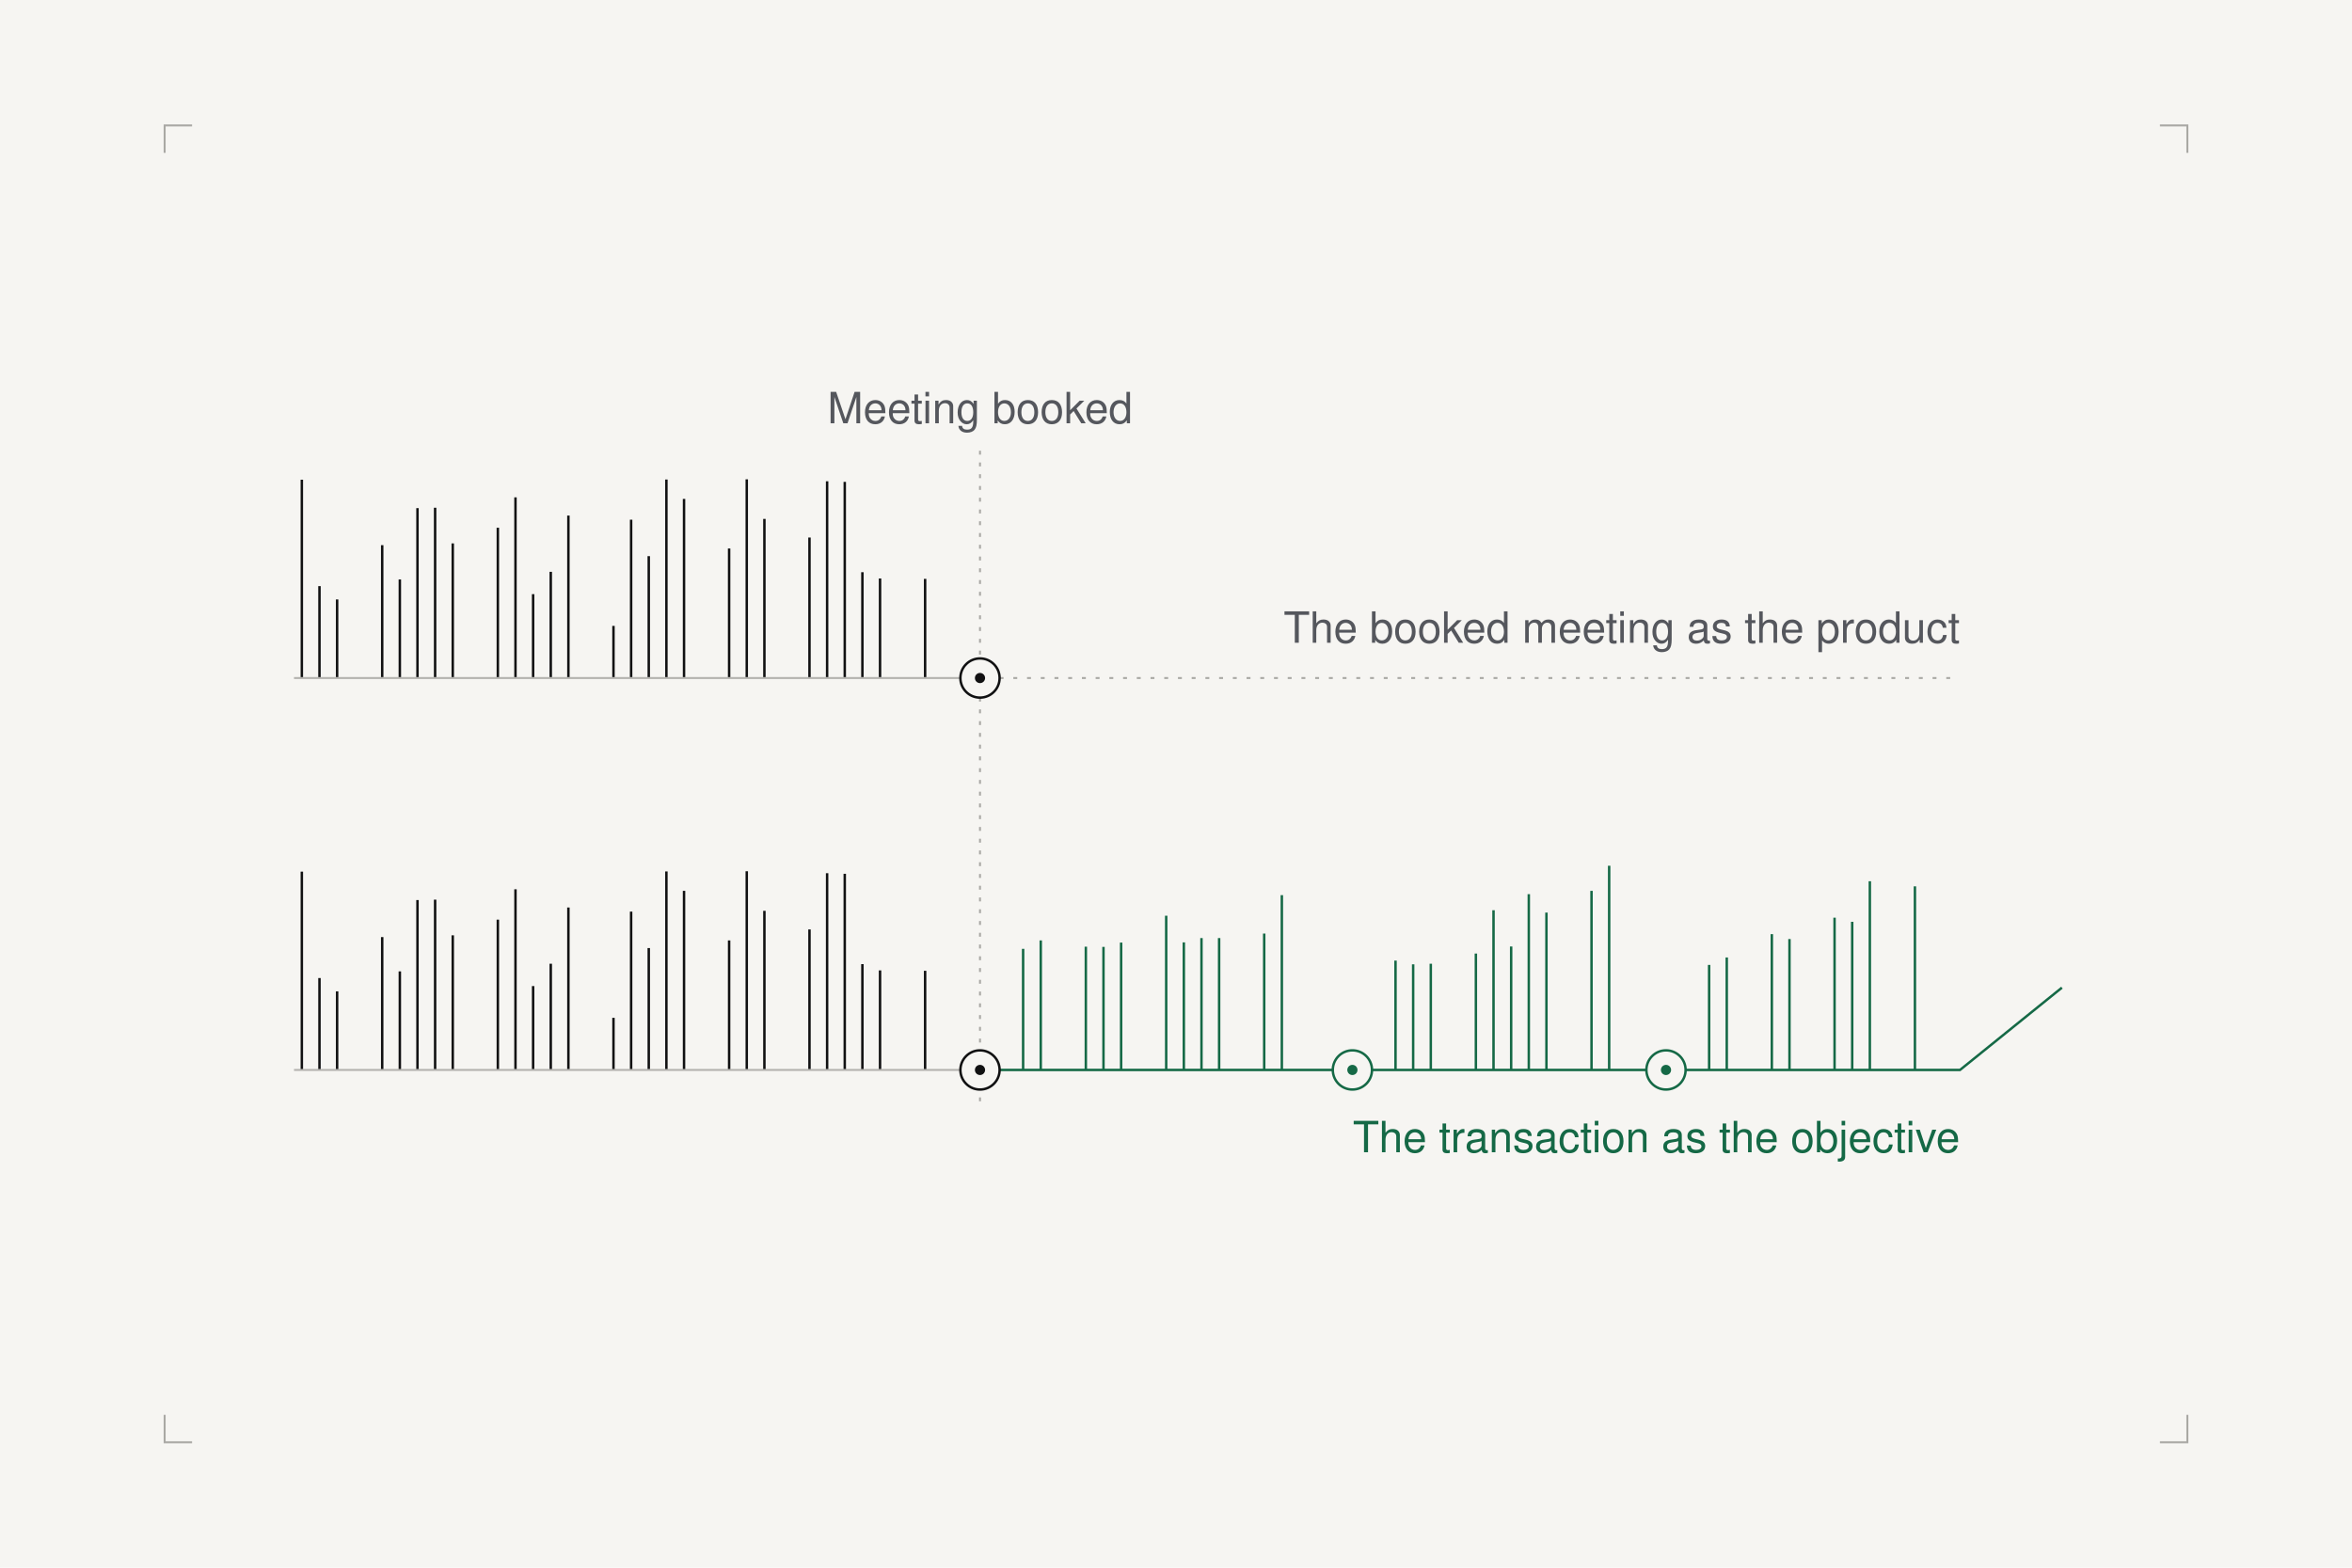
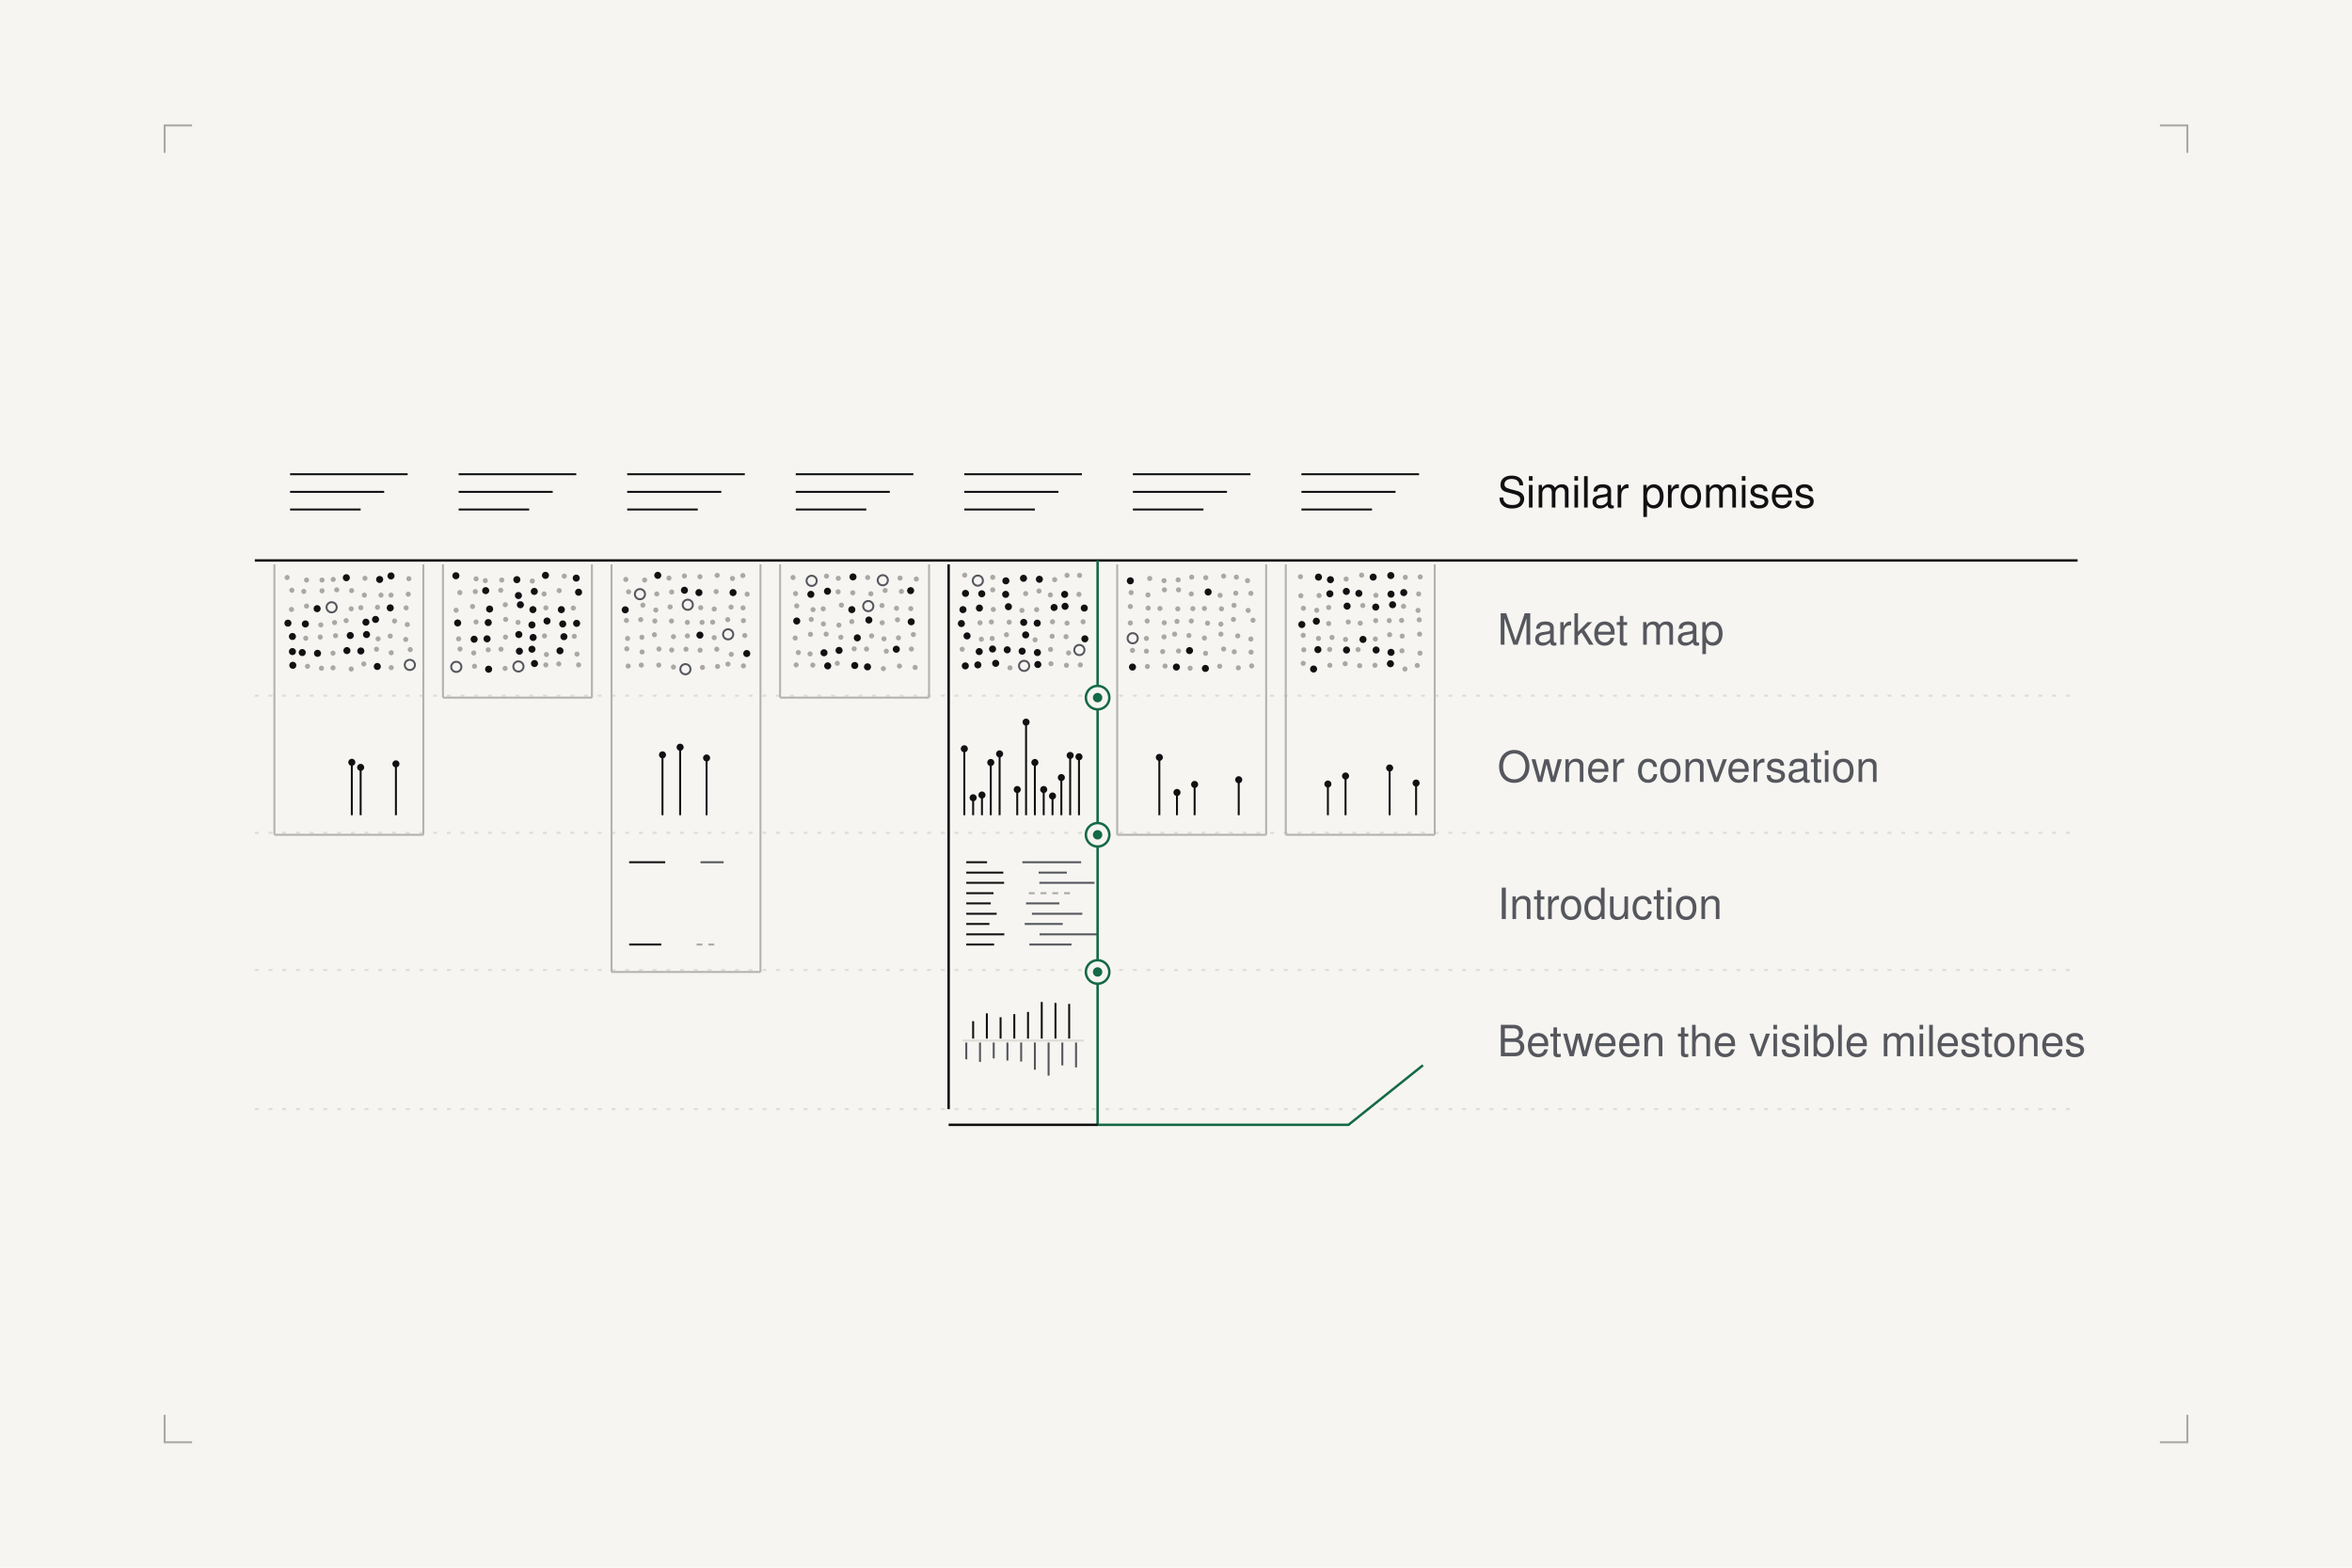
- <svg xmlns="http://www.w3.org/2000/svg" viewBox="0 0 1200 800" width="1200" height="800" preserveAspectRatio="xMidYMid slice" aria-hidden="true" focusable="false">
+ <svg xmlns="http://www.w3.org/2000/svg" viewBox="0 0 1200 800" preserveAspectRatio="xMidYMid slice" aria-hidden="true" focusable="false">
  <rect width="1200" height="800" fill="#f6f5f2" />
-   <path d="M84 78V64H98M1102 64H1116V78M1116 722V736H1102M98 736H84V722" stroke="#a9a8a4" stroke-width="1" fill="none" vector-effect="non-scaling-stroke" />
-   <path d="M500 230V562" stroke="#a9a8a4" stroke-width="1" stroke-dasharray="2 4" fill="none" vector-effect="non-scaling-stroke" />
-   <text x="1000" y="328" fill="#55575d" font-family="'DM Sans',Helvetica,Arial,sans-serif" font-size="22" text-anchor="end">The booked meeting as the product</text>
-   <path d="M154 346V244.8M163 346V299.1M172 346V305.9M195 346V278.2M204 346V295.7M213 346V259.3M222 346V259.1M231 346V277.3M254 346V269.3M263 346V253.8M272 346V303.2M281 346V291.8M290 346V263.1M313 346V319.4M322 346V265.2M331 346V283.8M340 346V244.7M349 346V254.6M372 346V279.9M381 346V244.6M390 346V264.8M413 346V274.3M422 346V245.6M431 346V245.9M440 346V292.0M449 346V295.2M472 346V295.4" stroke="#111112" stroke-width="1.25" fill="none" vector-effect="non-scaling-stroke" />
-   <path d="M150 346H500" stroke="#b3b2ae" stroke-width="1" fill="none" vector-effect="non-scaling-stroke" />
-   <path d="M510 346H1000" stroke="#a9a8a4" stroke-width="1" stroke-dasharray="2 5" fill="none" vector-effect="non-scaling-stroke" />
-   <circle cx="500" cy="346" r="10" fill="#f6f5f2" stroke="#111112" stroke-width="1.25" vector-effect="non-scaling-stroke" />
-   <circle cx="500" cy="346" r="2.6" fill="#111112" />
-   <text x="1000" y="588" fill="#156946" font-family="'DM Sans',Helvetica,Arial,sans-serif" font-size="22" text-anchor="end">The transaction as the objective</text>
-   <path d="M154 546V444.8M163 546V499.1M172 546V505.9M195 546V478.2M204 546V495.7M213 546V459.3M222 546V459.1M231 546V477.3M254 546V469.3M263 546V453.8M272 546V503.2M281 546V491.8M290 546V463.1M313 546V519.4M322 546V465.2M331 546V483.8M340 546V444.7M349 546V454.6M372 546V479.9M381 546V444.6M390 546V464.8M413 546V474.3M422 546V445.6M431 546V445.9M440 546V492.0M449 546V495.2M472 546V495.4" stroke="#111112" stroke-width="1.25" fill="none" vector-effect="non-scaling-stroke" />
-   <path d="M522.0 546V484.2M531.0 546V479.9M554.0 546V483.1M563.0 546V483.2M572.0 546V481.0M595.0 546V467.3M604.0 546V480.9M613.0 546V478.7M622.0 546V478.7M645.0 546V476.4M654.0 546V456.8M712.0 546V490.2M721.0 546V492.1M730.0 546V491.8M753.0 546V486.6M762.0 546V464.5M771.0 546V483.0M780.0 546V456.3M789.0 546V465.7M812.0 546V454.6M821.0 546V441.8M872.0 546V492.4M881.0 546V488.6M904.0 546V476.7M913.0 546V479.2M936.0 546V468.3M945.0 546V470.4M954.0 546V449.7M977.0 546V452.3" stroke="#156946" stroke-width="1.25" fill="none" vector-effect="non-scaling-stroke" />
-   <path d="M150 546H500" stroke="#b3b2ae" stroke-width="1" fill="none" vector-effect="non-scaling-stroke" />
-   <path d="M510 546H1000L1052 504" stroke="#156946" stroke-width="1.25" fill="none" vector-effect="non-scaling-stroke" />
-   <circle cx="500" cy="546" r="10" fill="#f6f5f2" stroke="#111112" stroke-width="1.25" vector-effect="non-scaling-stroke" />
-   <circle cx="500" cy="546" r="2.6" fill="#111112" />
-   <circle cx="690" cy="546" r="10" fill="#f6f5f2" stroke="#156946" stroke-width="1.25" vector-effect="non-scaling-stroke" />
-   <circle cx="690" cy="546" r="2.6" fill="#156946" />
-   <circle cx="850" cy="546" r="10" fill="#f6f5f2" stroke="#156946" stroke-width="1.25" vector-effect="non-scaling-stroke" />
-   <circle cx="850" cy="546" r="2.6" fill="#156946" />
-   <text x="500" y="216" fill="#55575d" font-family="'DM Sans',Helvetica,Arial,sans-serif" font-size="22" text-anchor="middle">Meeting booked</text>
+   <path d="M84 78V64H98M1102 64H1116V78M1116 722V736H1102M98 736H84V722" fill="none" stroke="#a9a8a4" stroke-width="1" vector-effect="non-scaling-stroke" />
+   <path d="M130 355H1060" stroke="#dddcd7" stroke-width="1" stroke-dasharray="2 5" fill="none" vector-effect="non-scaling-stroke" />
+   <path d="M130 425H1060" stroke="#dddcd7" stroke-width="1" stroke-dasharray="2 5" fill="none" vector-effect="non-scaling-stroke" />
+   <path d="M130 495H1060" stroke="#dddcd7" stroke-width="1" stroke-dasharray="2 5" fill="none" vector-effect="non-scaling-stroke" />
+   <path d="M130 566H1060" stroke="#dddcd7" stroke-width="1" stroke-dasharray="2 5" fill="none" vector-effect="non-scaling-stroke" />
+   <text x="764" y="329" fill="#55575d" font-family="'DM Sans',Helvetica,Arial,sans-serif" font-size="22">Market map</text>
+   <text x="764" y="399" fill="#55575d" font-family="'DM Sans',Helvetica,Arial,sans-serif" font-size="22">Owner conversation</text>
+   <text x="764" y="469" fill="#55575d" font-family="'DM Sans',Helvetica,Arial,sans-serif" font-size="22">Introduction</text>
+   <text x="764" y="539" fill="#55575d" font-family="'DM Sans',Helvetica,Arial,sans-serif" font-size="22">Between the visible milestones</text>
+   <path d="M130 286H1060" stroke="#111112" stroke-width="1.25" fill="none" vector-effect="non-scaling-stroke" />
+   <text x="764" y="259" fill="#111112" font-family="'DM Sans',Helvetica,Arial,sans-serif" font-size="22">Similar promises</text>
+   <path d="M148 242h60M148 251h48M148 260h36" stroke="#111112" stroke-width="1" fill="none" vector-effect="non-scaling-stroke" />
+   <path d="M146.5 294.7h0M156.4 296h0M164.3 296h0M170 295.7h0M186.2 295.1h0M208.6 295.3h0M148.9 301.2h0M155 301.8h0M164.3 301.5h0M171.8 301h0M179.4 301.4h0M185.9 303.7h0M194.4 303.7h0M199.5 303.7h0M208.3 303.2h0M148.7 311h0M156.4 309.3h0M179.2 310.7h0M184.1 310.1h0M192.6 309.9h0M207.2 310.2h0M163.7 318.9h0M170.7 317.7h0M176.6 316.7h0M201.3 316.9h0M207.8 318.7h0M156 325.7h0M163.4 325.1h0M171.2 324.4h0M192.9 326h0M199.1 324.6h0M207 326.3h0M169.9 333.3h0M192.1 331.3h0M199.6 333.1h0M209.3 331.5h0M156.9 340h0M164 341h0M169.9 340.8h0M179.2 341.4h0M185.6 338.8h0M199.6 340.7h0" stroke="#a9a8a4" stroke-width="2.6" stroke-linecap="round" />
+   <path d="M176.7 294.8h0M193.7 295.7h0M199.5 293.9h0M161.8 310.6h0M199.1 310.2h0M146.9 318h0M155.8 318.4h0M186.7 317.5h0M191.6 316.1h0M149.2 324.8h0M178.7 324.3h0M187 323.8h0M149.2 332.5h0M154.2 333h0M162 333.4h0M177 332h0M184.1 332.2h0M149.4 339.5h0M192.5 340.1h0" stroke="#111112" stroke-width="3.6" stroke-linecap="round" />
+   <circle cx="169.2" cy="309.9" r="2.6" fill="#f6f5f2" stroke="#55575d" stroke-width="1" vector-effect="non-scaling-stroke" />
+   <circle cx="209.1" cy="339.3" r="2.6" fill="#f6f5f2" stroke="#55575d" stroke-width="1" vector-effect="non-scaling-stroke" />
+   <path d="M179.5 389h0M184 391.6h0M202 389.8h0" stroke="#111112" stroke-width="3.6" stroke-linecap="round" />
+   <path d="M179.5 416V389M184 416V391.6M202 416V389.8" stroke="#111112" stroke-width="1" fill="none" vector-effect="non-scaling-stroke" />
+   <path d="M140 288V426M216 288V426" stroke="#b3b2ae" stroke-width="1" fill="none" vector-effect="non-scaling-stroke" />
+   <path d="M140 426H216" stroke="#b3b2ae" stroke-width="1" fill="none" vector-effect="non-scaling-stroke" />
+   <path d="M234 242h60M234 251h48M234 260h36" stroke="#111112" stroke-width="1" fill="none" vector-effect="non-scaling-stroke" />
+   <path d="M242.9 295.4h0M247.6 296.3h0M256 296h0M271.6 296.5h0M287.9 294h0M234.6 302.4h0M242.5 301.9h0M255.5 301.2h0M277.6 303.1h0M285.3 301.4h0M232.7 311.4h0M241.1 309.5h0M257.8 308.6h0M278.5 310.2h0M292.5 310.3h0M242.9 317.4h0M258 316.1h0M264.3 317.6h0M234 326h0M257.9 325.1h0M277.8 324.5h0M293 324.7h0M234.7 331.2h0M241.7 333.2h0M249.1 331.6h0M255.6 331.3h0M278.8 334h0M294.4 333.8h0M242.1 340h0M257.7 341.1h0M278.5 339.3h0M285.1 338.8h0M295.2 339.3h0" stroke="#a9a8a4" stroke-width="2.6" stroke-linecap="round" />
+   <path d="M232.6 293.8h0M263.7 295.8h0M278.3 293.6h0M294 295h0M247.8 301.4h0M264.5 303.9h0M272.6 301.8h0M295.2 302.2h0M249.8 310.8h0M265.5 308.6h0M271.9 311.1h0M286.4 311.1h0M233.5 317.9h0M249.1 317.7h0M271.4 318.9h0M279.1 316.9h0M287.1 318.4h0M294.2 318.1h0M241.9 326.2h0M248.5 326h0M264.7 323.8h0M272 325.3h0M287.7 324.9h0M265 332.3h0M271.4 331.3h0M285.7 332.1h0M249.3 341.5h0M272.7 338.6h0" stroke="#111112" stroke-width="3.6" stroke-linecap="round" />
+   <circle cx="232.8" cy="340.3" r="2.6" fill="#f6f5f2" stroke="#55575d" stroke-width="1" vector-effect="non-scaling-stroke" />
+   <circle cx="264.5" cy="340.1" r="2.6" fill="#f6f5f2" stroke="#55575d" stroke-width="1" vector-effect="non-scaling-stroke" />
+   <path d="M226 288V356M302 288V356" stroke="#b3b2ae" stroke-width="1" fill="none" vector-effect="non-scaling-stroke" />
+   <path d="M226 356H302" stroke="#b3b2ae" stroke-width="1" fill="none" vector-effect="non-scaling-stroke" />
+   <path d="M320 242h60M320 251h48M320 260h36" stroke="#111112" stroke-width="1" fill="none" vector-effect="non-scaling-stroke" />
+   <path d="M319.3 295.7h0M328.9 296h0M341.3 295h0M349.2 293.9h0M357.1 294.3h0M365.9 293.6h0M373.7 295.2h0M379 293.7h0M320.7 302h0M335.1 303.1h0M342.7 302.1h0M365.4 301.9h0M381.2 303.2h0M328 308.8h0M334.6 311.3h0M341.9 309.7h0M357.5 310.1h0M364.4 310.8h0M373 309.8h0M379.1 310.2h0M319.6 316.6h0M326.9 316.2h0M334.1 316.9h0M342.6 316.9h0M350.7 317.6h0M358.2 317.6h0M363.6 317.5h0M371.3 316.2h0M379.3 316.7h0M320.2 325.8h0M327.5 325.2h0M333.9 323.9h0M343.6 324.9h0M350.7 324.5h0M364.4 325.4h0M380 324.3h0M319.8 331.1h0M327.6 332.7h0M336.2 331.2h0M342.7 331.7h0M350 331.3h0M357.2 331.8h0M365.7 331.3h0M373.1 333.9h0M320.5 339.9h0M327.2 339.4h0M336.1 339.4h0M343.6 340.4h0M358.4 340.6h0M366.1 340.1h0M371.4 338.9h0M379.3 339.8h0" stroke="#a9a8a4" stroke-width="2.6" stroke-linecap="round" />
+   <path d="M335.6 293.6h0M349.2 301.2h0M356.6 302.4h0M374 302.4h0M319 311.2h0M357.1 324.1h0M381 333.5h0" stroke="#111112" stroke-width="3.6" stroke-linecap="round" />
+   <circle cx="326.5" cy="303.2" r="2.6" fill="#f6f5f2" stroke="#55575d" stroke-width="1" vector-effect="non-scaling-stroke" />
+   <circle cx="350.9" cy="308.6" r="2.6" fill="#f6f5f2" stroke="#55575d" stroke-width="1" vector-effect="non-scaling-stroke" />
+   <circle cx="371.5" cy="323.7" r="2.6" fill="#f6f5f2" stroke="#55575d" stroke-width="1" vector-effect="non-scaling-stroke" />
+   <circle cx="349.7" cy="341.5" r="2.6" fill="#f6f5f2" stroke="#55575d" stroke-width="1" vector-effect="non-scaling-stroke" />
+   <path d="M338 385.2h0M347 381.3h0M360.5 386.8h0" stroke="#111112" stroke-width="3.6" stroke-linecap="round" />
+   <path d="M338 416V385.2M347 416V381.3M360.5 416V386.8" stroke="#111112" stroke-width="1" fill="none" vector-effect="non-scaling-stroke" />
+   <path d="M357.4 440h11.8" stroke="#55575d" stroke-width="1" fill="none" vector-effect="non-scaling-stroke" />
+   <path d="M355.4 482h11.9" stroke="#a9a8a4" stroke-width="1" stroke-dasharray="3 3" fill="none" vector-effect="non-scaling-stroke" />
+   <path d="M321 440h18.4M321 482h16.4" stroke="#111112" stroke-width="1" fill="none" vector-effect="non-scaling-stroke" />
+   <path d="M312 288V496M388 288V496" stroke="#b3b2ae" stroke-width="1" fill="none" vector-effect="non-scaling-stroke" />
+   <path d="M312 496H388" stroke="#b3b2ae" stroke-width="1" fill="none" vector-effect="non-scaling-stroke" />
+   <path d="M406 242h60M406 251h48M406 260h36" stroke="#111112" stroke-width="1" fill="none" vector-effect="non-scaling-stroke" />
+   <path d="M404.6 294.7h0M421.7 294h0M427.7 295.1h0M442.7 294.7h0M459.2 295h0M467.5 295.5h0M405.9 302.9h0M427.6 302h0M435.1 302.5h0M444.3 303h0M451.6 301.3h0M459.9 301.8h0M406.5 309.2h0M414.8 311.1h0M420 310.7h0M429.3 308.8h0M450 309h0M457.4 310.4h0M464.7 310.6h0M413.9 316.1h0M420.1 318.4h0M428 319h0M434.6 317.2h0M450.1 317.8h0M457.9 316.3h0M405.7 325.6h0M413.5 323.7h0M421.5 323.6h0M429 325.2h0M444.7 324.5h0M451 326h0M458.4 325.5h0M466 323.8h0M407.3 333h0M413.3 333.7h0M435.8 331.1h0M442.1 331.2h0M452.2 332.3h0M465 331.2h0M406.2 339.3h0M414.7 339.4h0M427.2 338.5h0M450.7 341.2h0M458.9 339.9h0M466.9 340.6h0" stroke="#a9a8a4" stroke-width="2.6" stroke-linecap="round" />
+   <path d="M435.2 294.4h0M413.7 303.3h0M422.2 301.7h0M464.6 301.4h0M434.6 311.1h0M406.5 316.9h0M443.3 316.4h0M464.9 317.3h0M437.4 325.5h0M420.4 333.1h0M428.1 331.9h0M457.3 331.3h0M422.3 339.8h0M436.1 339.6h0M442.6 340.3h0" stroke="#111112" stroke-width="3.6" stroke-linecap="round" />
+   <circle cx="414.1" cy="296.4" r="2.6" fill="#f6f5f2" stroke="#55575d" stroke-width="1" vector-effect="non-scaling-stroke" />
+   <circle cx="450.4" cy="296.1" r="2.6" fill="#f6f5f2" stroke="#55575d" stroke-width="1" vector-effect="non-scaling-stroke" />
+   <circle cx="443" cy="309.3" r="2.6" fill="#f6f5f2" stroke="#55575d" stroke-width="1" vector-effect="non-scaling-stroke" />
+   <path d="M398 288V356M474 288V356" stroke="#b3b2ae" stroke-width="1" fill="none" vector-effect="non-scaling-stroke" />
+   <path d="M398 356H474" stroke="#b3b2ae" stroke-width="1" fill="none" vector-effect="non-scaling-stroke" />
+   <path d="M492 242h60M492 251h48M492 260h36" stroke="#111112" stroke-width="1" fill="none" vector-effect="non-scaling-stroke" />
+   <path d="M492.2 293.5h0M506.5 294.6h0M538.1 295.8h0M544.4 293.6h0M550.8 293.6h0M506.5 301h0M523.3 302.9h0M530.1 301.6h0M535.9 303.6h0M550.5 303.3h0M506.8 311h0M521.4 311.5h0M528.9 311.1h0M500 317.8h0M505.8 317.4h0M514.9 317.5h0M537 317.3h0M544.4 318h0M552.6 317.3h0M500.7 326.2h0M506.2 325.8h0M513.5 323.9h0M528.1 326.5h0M536.8 324.7h0M543.9 324.9h0M490.9 331.3h0M536 331.4h0M545.2 333.2h0M515.3 340.8h0M536.2 338.7h0M544.1 339.5h0M551.2 339.3h0" stroke="#a9a8a4" stroke-width="2.6" stroke-linecap="round" />
+   <path d="M513.2 296.4h0M522.2 295.1h0M530.3 295.6h0M492.6 302.8h0M500.9 303h0M513.1 303.3h0M543.2 303.3h0M491.3 311.1h0M499.7 310.3h0M514.5 309.6h0M537.8 310h0M543.4 309.4h0M553.2 310.3h0M490.5 318.2h0M522.3 317.6h0M529.2 318h0M493.4 324.5h0M523.3 324h0M553.5 326h0M499.6 332.5h0M506.4 331.2h0M513.9 331.6h0M521.5 332.3h0M529.3 333h0M492.5 339.8h0M498.9 339.3h0M508 338.5h0M529.5 339.1h0" stroke="#111112" stroke-width="3.6" stroke-linecap="round" />
+   <circle cx="498.9" cy="296.3" r="2.6" fill="#f6f5f2" stroke="#55575d" stroke-width="1" vector-effect="non-scaling-stroke" />
+   <circle cx="550.7" cy="331.7" r="2.6" fill="#f6f5f2" stroke="#55575d" stroke-width="1" vector-effect="non-scaling-stroke" />
+   <circle cx="522.5" cy="339.8" r="2.6" fill="#f6f5f2" stroke="#55575d" stroke-width="1" vector-effect="non-scaling-stroke" />
+   <path d="M492 382.1h0M496.5 407.1h0M501 405.7h0M505.5 389.1h0M510 384.7h0M519 402.9h0M523.5 368.5h0M528 389.1h0M532.5 402.9h0M537 406.2h0M541.5 396.8h0M546 385.5h0M550.5 386.2h0" stroke="#111112" stroke-width="3.6" stroke-linecap="round" />
+   <path d="M492 416V382.1M496.5 416V407.1M501 416V405.7M505.5 416V389.1M510 416V384.7M519 416V402.9M523.5 416V368.5M528 416V389.1M532.5 416V402.9M537 416V406.2M541.5 416V396.8M546 416V385.5M550.5 416V386.2" stroke="#111112" stroke-width="1" fill="none" vector-effect="non-scaling-stroke" />
+   <path d="M521.6 440h30M529.9 445.3h14.4M530.3 450.5h28.1M523.5 461h17M526.5 466.3h25.7M522.8 471.5h19.4M530.4 476.8h29.3M525.2 482h21.5" stroke="#55575d" stroke-width="1" fill="none" vector-effect="non-scaling-stroke" />
+   <path d="M524.9 455.8h23.2" stroke="#a9a8a4" stroke-width="1" stroke-dasharray="3 3" fill="none" vector-effect="non-scaling-stroke" />
+   <path d="M493 440h10.6M493 445.3h18.9M493 450.5h19.3M493 455.8h13.9M493 461h12.5M493 466.3h15.5M493 471.5h11.8M493 476.8h19.4M493 482h14.2" stroke="#111112" stroke-width="1" fill="none" vector-effect="non-scaling-stroke" />
+   <path d="M491 531H553" stroke="#dddcd7" stroke-width="1" fill="none" vector-effect="non-scaling-stroke" />
+   <path d="M493 532V540.6M500 532V541.9M507 532V540.1M514 532V541.2M521 532V541.7M528 532V545.9M535 532V548.9M542 532V543.7M549 532V544.7" stroke="#55575d" stroke-width="1" fill="none" vector-effect="non-scaling-stroke" />
+   <path d="M496.5 530V521.1M503.5 530V517.1M510.5 530V519.1M517.5 530V517.5M524.5 530V516.4M531.5 530V511.3M538.5 530V511.8M545.5 530V512.3" stroke="#111112" stroke-width="1" fill="none" vector-effect="non-scaling-stroke" />
+   <path d="M484 288V566" stroke="#111112" stroke-width="1.25" fill="none" vector-effect="non-scaling-stroke" />
+   <path d="M578 242h60M578 251h48M578 260h36" stroke="#111112" stroke-width="1" fill="none" vector-effect="non-scaling-stroke" />
+   <path d="M586.6 295.2h0M593.9 296.3h0M601.1 295.9h0M608 294.5h0M615.2 294.8h0M624.3 294h0M630.8 294.5h0M636.5 296.3h0M577.1 302.4h0M585.7 303.6h0M594.1 301h0M601.3 301h0M607.8 303.1h0M622.5 303.8h0M630.5 302.7h0M638.2 302.8h0M576.7 309.5h0M585.8 310.3h0M591.8 310.5h0M600.9 310.7h0M608.6 310.6h0M614.5 310.5h0M623.2 310.7h0M629.6 308.9h0M636.8 311.5h0M576.7 317.9h0M585.3 316.9h0M594 317.8h0M600.5 317.1h0M607.8 316.9h0M616.1 318h0M622.9 318.5h0M629.3 316.1h0M639.3 316.5h0M584.9 325.8h0M593.9 325h0M599.3 323.6h0M606.6 324.3h0M614.5 325.6h0M622.9 323.6h0M631.5 324.5h0M638.2 326.1h0M577.8 331.9h0M584.9 332.3h0M593.2 332.5h0M601.3 332.2h0M615.1 333.4h0M624.3 331.2h0M629.7 332.6h0M638.3 332.8h0M585.4 340.1h0M594.4 339.9h0M607.2 341h0M622.3 340h0M631.8 340.8h0M638.6 339.8h0" stroke="#a9a8a4" stroke-width="2.6" stroke-linecap="round" />
+   <path d="M576.7 296.4h0M616.4 302.1h0M606.9 332h0M577.8 340.4h0M600.2 340.4h0M615 341.1h0" stroke="#111112" stroke-width="3.6" stroke-linecap="round" />
+   <circle cx="577.9" cy="325.7" r="2.6" fill="#f6f5f2" stroke="#55575d" stroke-width="1" vector-effect="non-scaling-stroke" />
+   <path d="M591.5 386.5h0M600.5 404.4h0M609.5 400.3h0M632 397.9h0" stroke="#111112" stroke-width="3.6" stroke-linecap="round" />
+   <path d="M591.5 416V386.5M600.5 416V404.4M609.5 416V400.3M632 416V397.9" stroke="#111112" stroke-width="1" fill="none" vector-effect="non-scaling-stroke" />
+   <path d="M570 288V426M646 288V426" stroke="#b3b2ae" stroke-width="1" fill="none" vector-effect="non-scaling-stroke" />
+   <path d="M570 426H646" stroke="#b3b2ae" stroke-width="1" fill="none" vector-effect="non-scaling-stroke" />
+   <path d="M664 242h60M664 251h48M664 260h36" stroke="#111112" stroke-width="1" fill="none" vector-effect="non-scaling-stroke" />
+   <path d="M663.5 294.3h0M686.8 295.5h0M694.7 293.5h0M717 294.6h0M724.6 294.4h0M663.7 304h0M673 303.9h0M702 303.8h0M723.8 303.1h0M665 310.4h0M671.8 311.4h0M677.9 310h0M695.3 309h0M716.1 309.4h0M723.5 311.5h0M677.9 318.2h0M687.9 317.4h0M694 318h0M701.9 316.7h0M708.8 316.7h0M715.1 316.6h0M724.1 316.3h0M664.9 324.2h0M672.7 325.8h0M679.6 325.3h0M686.5 326.3h0M701.7 326.1h0M709 323.9h0M715.4 324.6h0M724.3 323.6h0M665.2 331.6h0M678.4 331.4h0M692.9 331.5h0M715.3 332.1h0M724.5 333.3h0M664.9 338.5h0M678.5 339.5h0M686.3 338.7h0M693.7 339.7h0M701.5 339.5h0M716.8 341.4h0M723.1 339.6h0" stroke="#a9a8a4" stroke-width="2.6" stroke-linecap="round" />
+   <path d="M672.7 294.5h0M678.8 295.8h0M700.6 294.5h0M709.6 293.7h0M678.5 303h0M686.9 301.8h0M693.3 302.8h0M709.7 303.2h0M716.2 302.4h0M687.3 309.3h0M701.9 309.8h0M710.5 308.6h0M664.2 318.7h0M671.6 317h0M695.4 326.3h0M672.4 331.5h0M687 331.7h0M702.1 331.7h0M709.7 332.9h0M670.2 341.4h0M709.4 338.7h0" stroke="#111112" stroke-width="3.6" stroke-linecap="round" />
+   <path d="M677.5 400.1h0M686.5 396h0M709 391.9h0M722.5 399.6h0" stroke="#111112" stroke-width="3.6" stroke-linecap="round" />
+   <path d="M677.5 416V400.1M686.5 416V396M709 416V391.9M722.5 416V399.6" stroke="#111112" stroke-width="1" fill="none" vector-effect="non-scaling-stroke" />
+   <path d="M656 288V426M732 288V426" stroke="#b3b2ae" stroke-width="1" fill="none" vector-effect="non-scaling-stroke" />
+   <path d="M656 426H732" stroke="#b3b2ae" stroke-width="1" fill="none" vector-effect="non-scaling-stroke" />
+   <path d="M560 286V574H688L726 543.6" stroke="#156946" stroke-width="1.25" fill="none" vector-effect="non-scaling-stroke" />
+   <circle cx="560" cy="356" r="6" fill="#f6f5f2" stroke="#156946" stroke-width="1.25" vector-effect="non-scaling-stroke" />
+   <circle cx="560" cy="356" r="2.4" fill="#156946" />
+   <circle cx="560" cy="426" r="6" fill="#f6f5f2" stroke="#156946" stroke-width="1.25" vector-effect="non-scaling-stroke" />
+   <circle cx="560" cy="426" r="2.4" fill="#156946" />
+   <circle cx="560" cy="496" r="6" fill="#f6f5f2" stroke="#156946" stroke-width="1.25" vector-effect="non-scaling-stroke" />
+   <circle cx="560" cy="496" r="2.4" fill="#156946" />
+   <path d="M484 574H560" stroke="#111112" stroke-width="1.25" fill="none" vector-effect="non-scaling-stroke" />
</svg>
